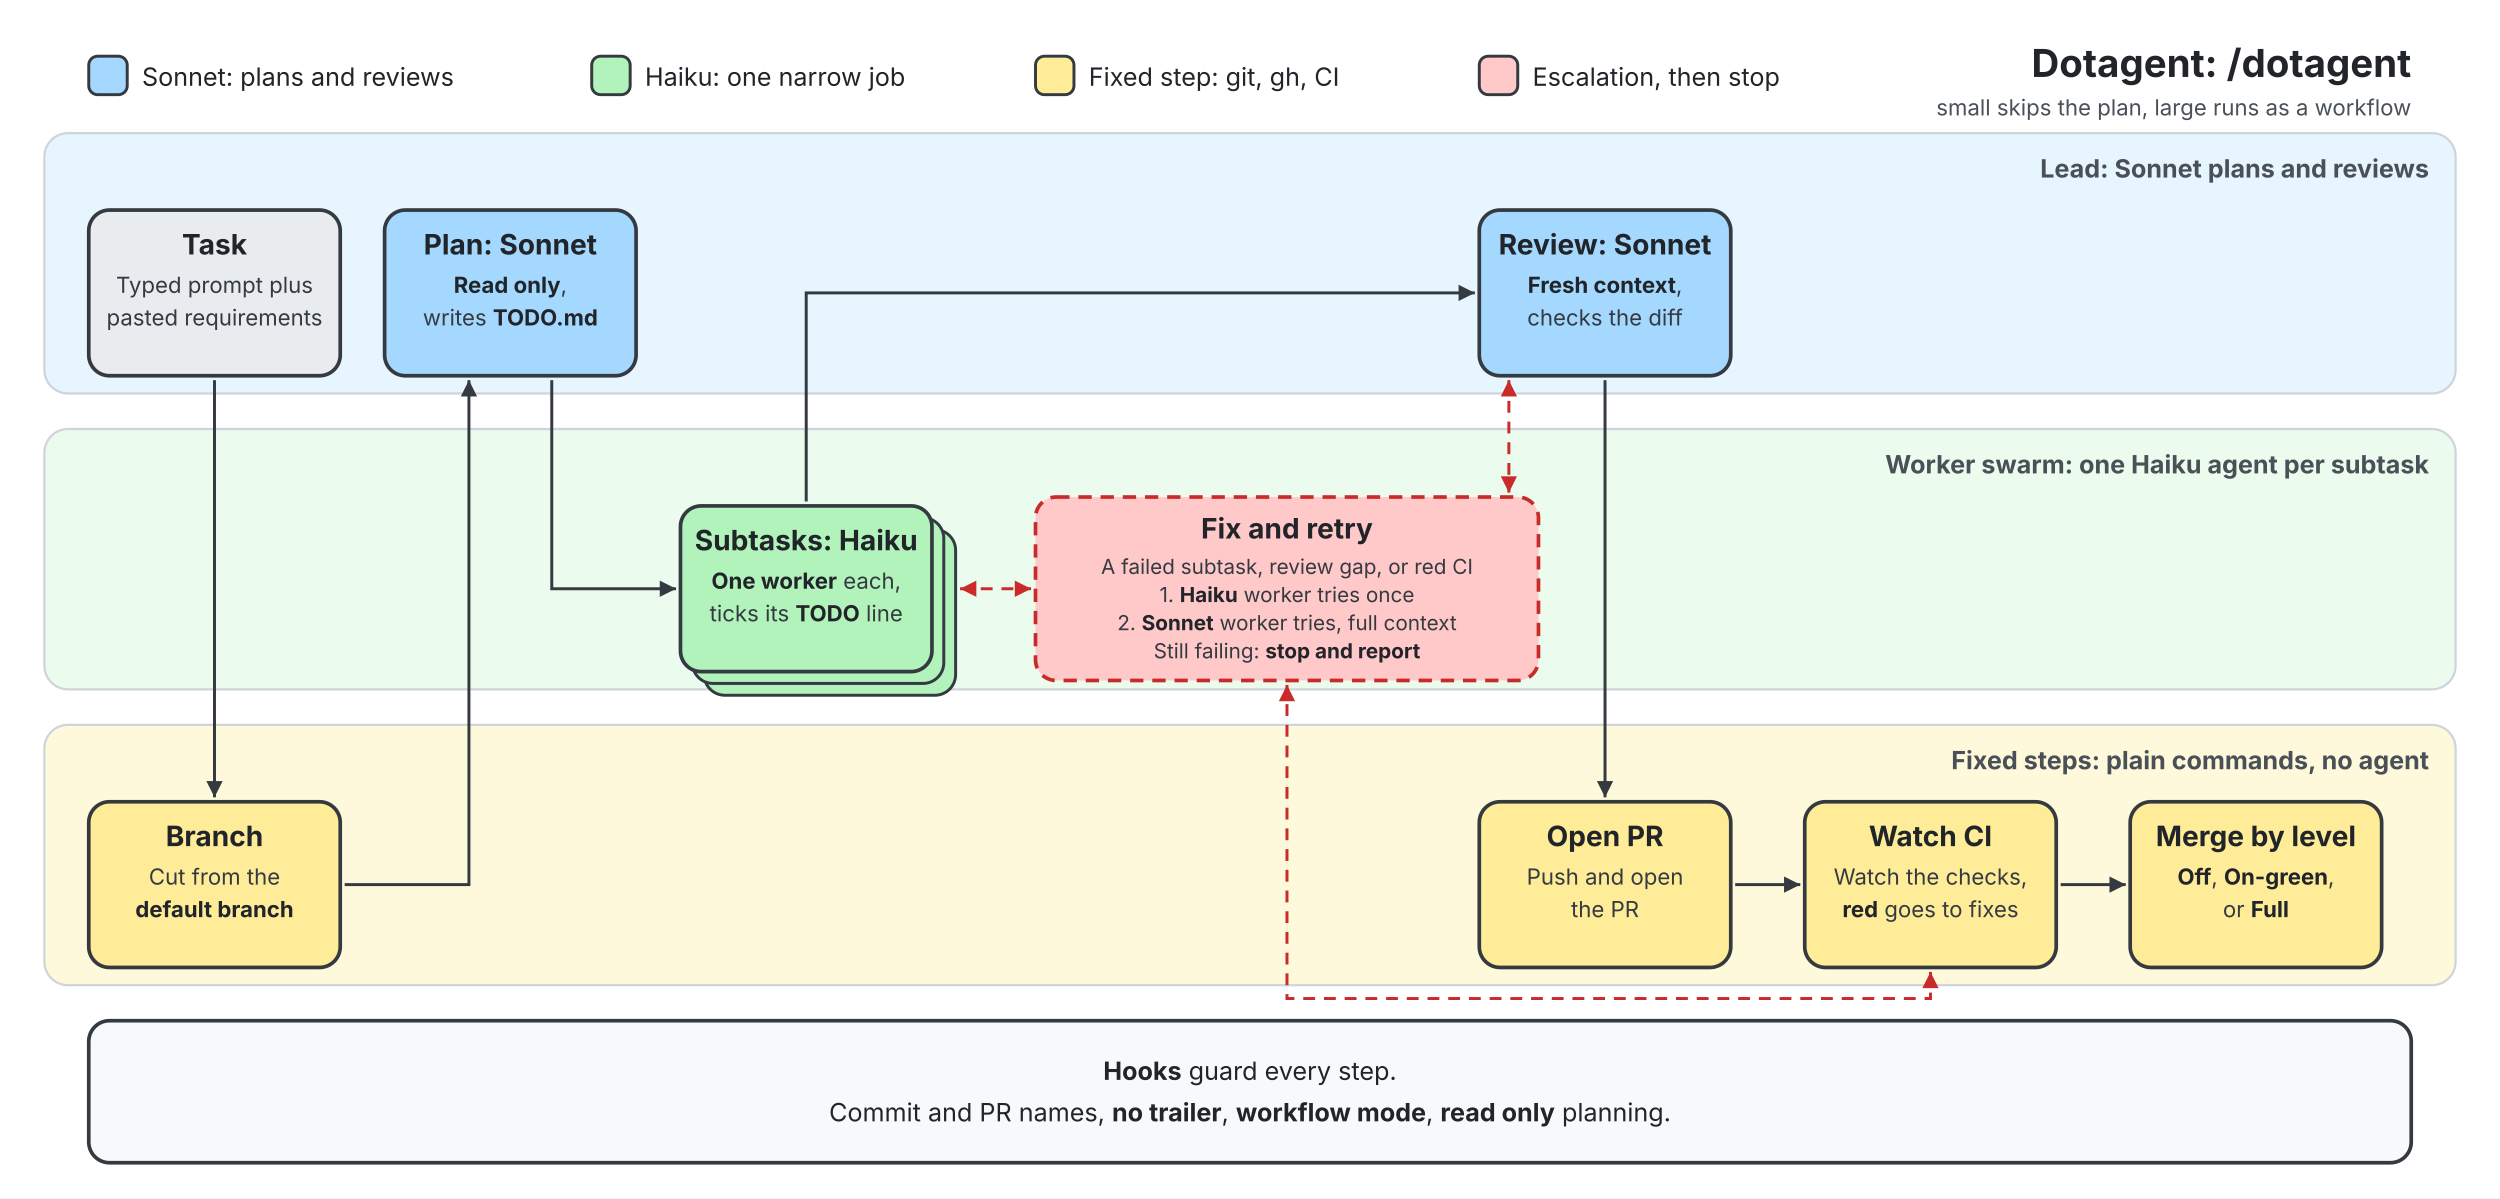
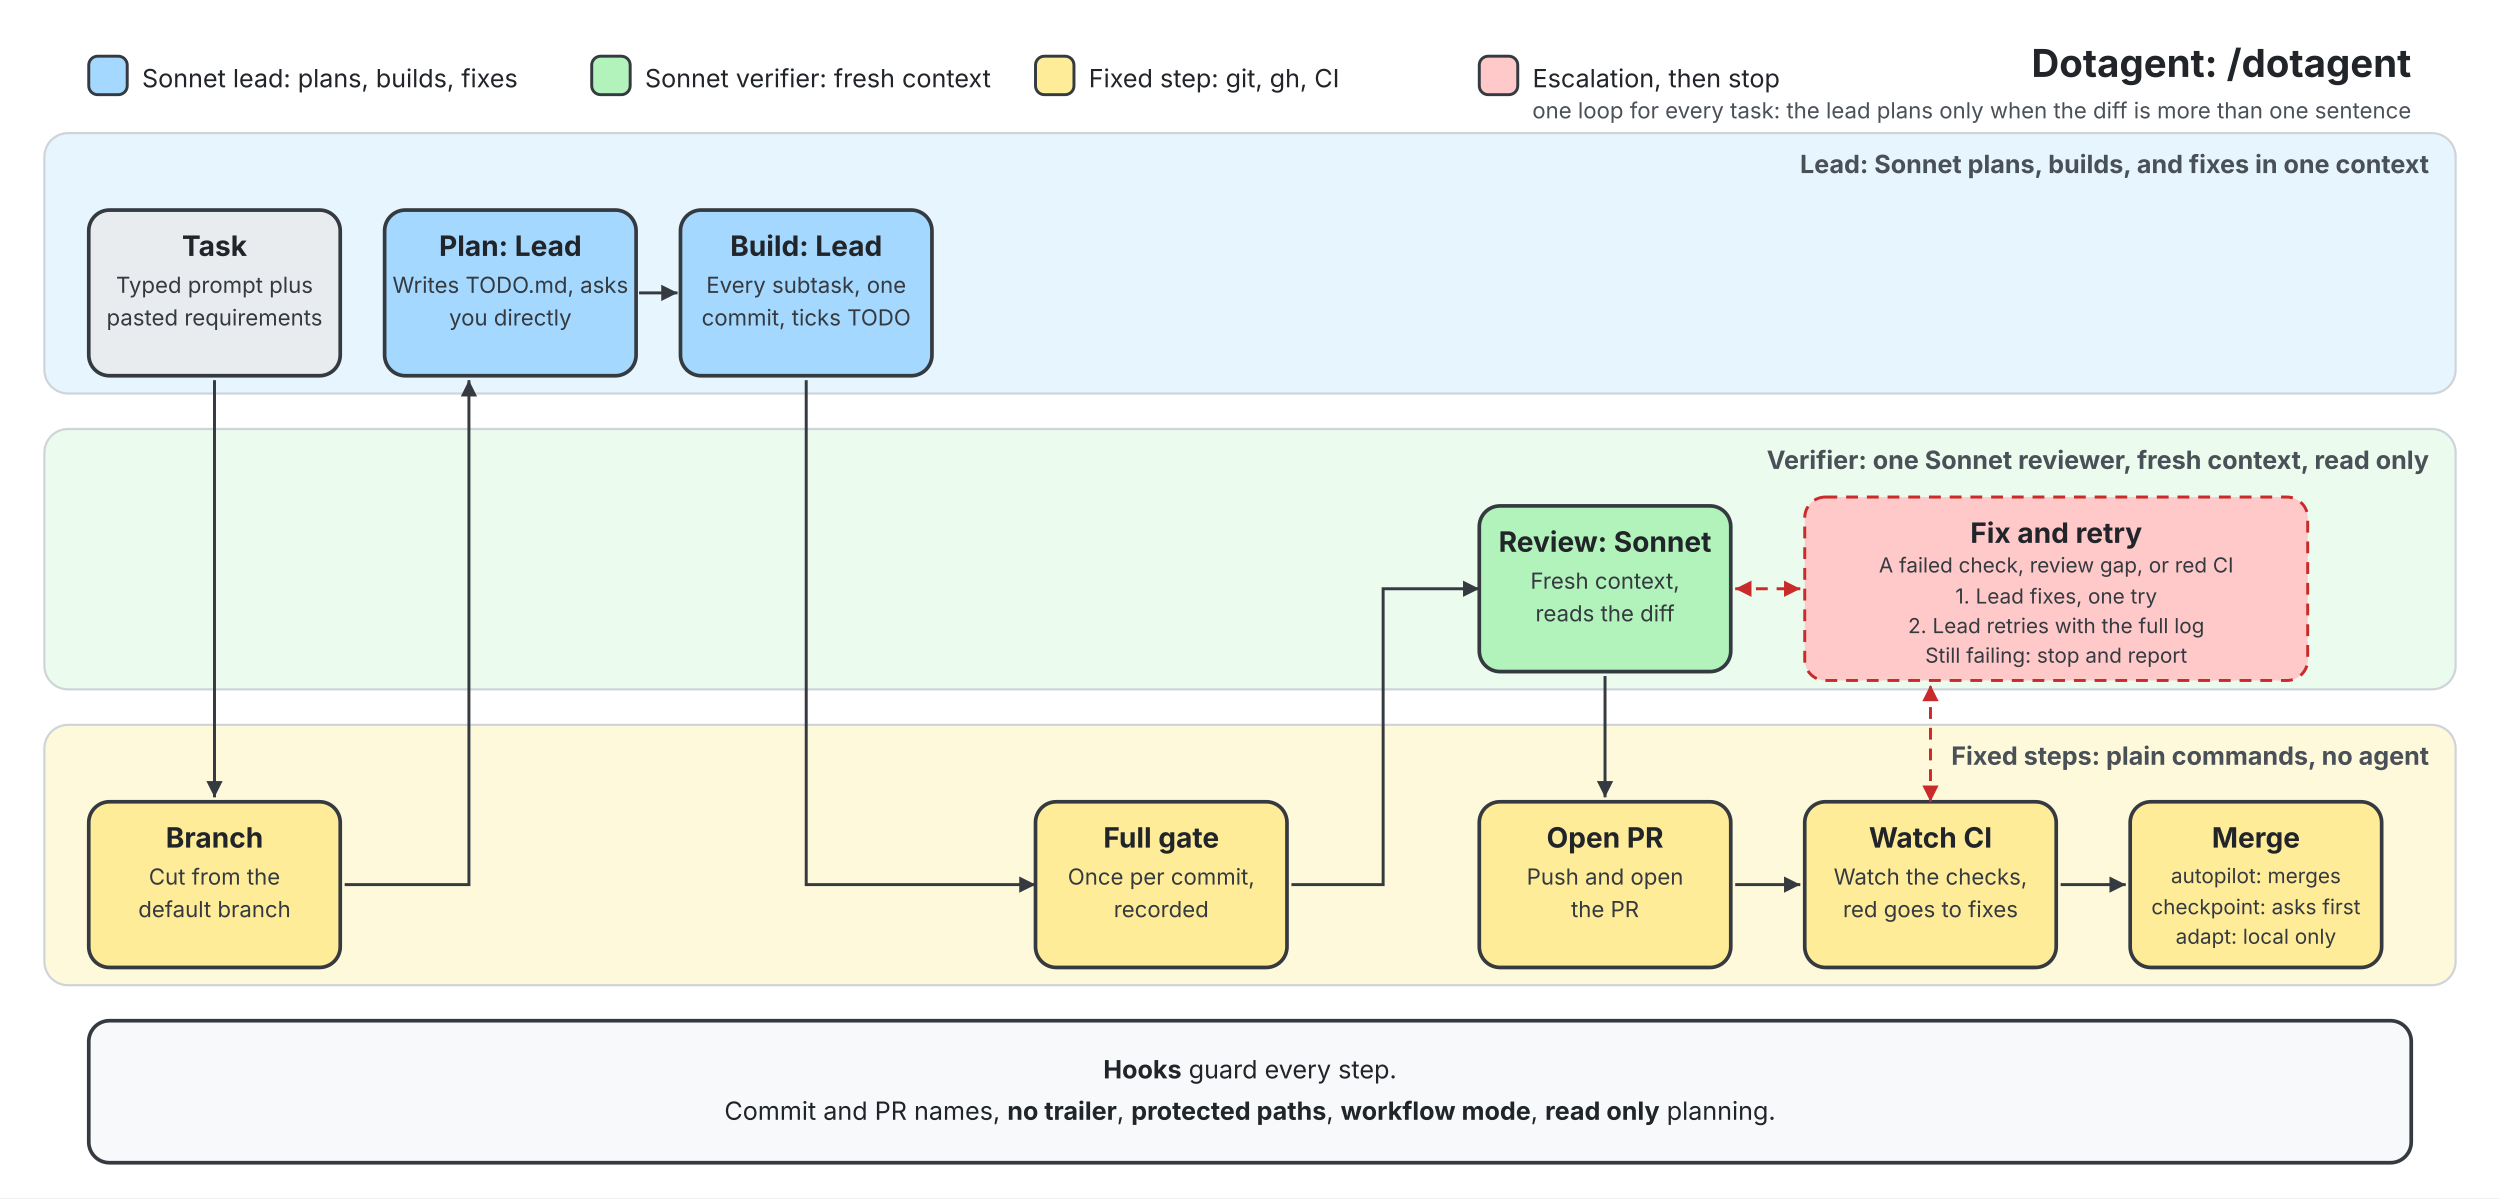
<svg xmlns="http://www.w3.org/2000/svg" viewBox="0 0 1690 810" width="1690" height="810" font-family="Inter, -apple-system, Helvetica Neue, Helvetica, Arial, sans-serif">
  <defs>
    <marker id="a" viewBox="0 0 10 10" markerUnits="userSpaceOnUse" markerWidth="11" markerHeight="11" refX="10" refY="5" orient="auto-start-reverse">
      <path d="M0,0 L10,5 L0,10 z" fill="#343a40" />
    </marker>
    <marker id="r" viewBox="0 0 10 10" markerUnits="userSpaceOnUse" markerWidth="11" markerHeight="11" refX="10" refY="5" orient="auto-start-reverse">
      <path d="M0,0 L10,5 L0,10 z" fill="#c92a2a" />
    </marker>
  </defs>
  <rect width="1690" height="810" fill="#ffffff" />
  <text x="1630" y="52" text-anchor="end" font-size="26" font-weight="700" fill="#212529">Dotagent: /dotagent</text>
-   <text x="1630" y="78" text-anchor="end" font-size="15" fill="#495057">small skips the plan, large runs as a workflow</text>
  <rect x="60" y="38" width="26" height="26" rx="6" fill="#a5d8ff" stroke="#343a40" stroke-width="2" />
-   <text x="96" y="58" font-size="17" fill="#212529">Sonnet: plans and reviews</text>
+   <text x="96" y="59" text-anchor="start" font-size="17" fill="#212529">Sonnet lead: plans, builds, fixes</text>
  <rect x="400" y="38" width="26" height="26" rx="6" fill="#b2f2bb" stroke="#343a40" stroke-width="2" />
-   <text x="436" y="58" font-size="17" fill="#212529">Haiku: one narrow job</text>
+   <text x="436" y="59" text-anchor="start" font-size="17" fill="#212529">Sonnet verifier: fresh context</text>
  <rect x="700" y="38" width="26" height="26" rx="6" fill="#ffec99" stroke="#343a40" stroke-width="2" />
-   <text x="736" y="58" font-size="17" fill="#212529">Fixed step: git, gh, CI</text>
+   <text x="736" y="59" text-anchor="start" font-size="17" fill="#212529">Fixed step: git, gh, CI</text>
  <rect x="1000" y="38" width="26" height="26" rx="6" fill="#ffc9c9" stroke="#343a40" stroke-width="2" />
-   <text x="1036" y="58" font-size="17" fill="#212529">Escalation, then stop</text>
+   <text x="1036" y="59" text-anchor="start" font-size="17" fill="#212529">Escalation, then stop</text>
  <rect x="30" y="90" width="1630" height="176" rx="16" fill="#e7f5ff" stroke="#ced4da" stroke-width="1.5" />
-   <text x="1642" y="120" text-anchor="end" font-size="17" font-weight="700" fill="#495057">Lead: Sonnet plans and reviews</text>
+   <text x="1642" y="117" text-anchor="end" font-size="17" font-weight="700" fill="#495057">Lead: Sonnet plans, builds, and fixes in one context</text>
  <rect x="30" y="290" width="1630" height="176" rx="16" fill="#ebfbee" stroke="#ced4da" stroke-width="1.5" />
-   <text x="1642" y="320" text-anchor="end" font-size="17" font-weight="700" fill="#495057">Worker swarm: one Haiku agent per subtask</text>
+   <text x="1642" y="317" text-anchor="end" font-size="17" font-weight="700" fill="#495057">Verifier: one Sonnet reviewer, fresh context, read only</text>
  <rect x="30" y="490" width="1630" height="176" rx="16" fill="#fff9db" stroke="#ced4da" stroke-width="1.5" />
-   <text x="1642" y="520" text-anchor="end" font-size="17" font-weight="700" fill="#495057">Fixed steps: plain commands, no agent</text>
-   <rect x="476" y="358" width="170" height="112" rx="14" fill="#b2f2bb" stroke="#343a40" stroke-width="2" />
-   <rect x="468" y="350" width="170" height="112" rx="14" fill="#b2f2bb" stroke="#343a40" stroke-width="2" />
+   <text x="1642" y="517" text-anchor="end" font-size="17" font-weight="700" fill="#495057">Fixed steps: plain commands, no agent</text>
  <rect x="60" y="142" width="170" height="112" rx="14" fill="#e9ecef" stroke="#343a40" stroke-width="2.5" />
-   <text x="145" y="172" text-anchor="middle" font-size="19" font-weight="700" fill="#212529">Task</text>
+   <text x="145" y="173" text-anchor="middle" font-size="19" font-weight="700" fill="#212529">Task</text>
  <text x="145" y="198" text-anchor="middle" font-size="15" fill="#343a40">Typed prompt plus</text>
  <text x="145" y="220" text-anchor="middle" font-size="15" fill="#343a40">pasted requirements</text>
  <rect x="260" y="142" width="170" height="112" rx="14" fill="#a5d8ff" stroke="#343a40" stroke-width="2.5" />
-   <text x="345" y="172" text-anchor="middle" font-size="19" font-weight="700" fill="#212529">Plan: Sonnet</text>
-   <text x="345" y="198" text-anchor="middle" font-size="15" fill="#343a40">
-     <tspan font-weight="700" fill="#212529">Read only</tspan>,</text>
-   <text x="345" y="220" text-anchor="middle" font-size="15" fill="#343a40">writes <tspan font-weight="700" fill="#212529">TODO.md</tspan>
-   </text>
-   <rect x="1000" y="142" width="170" height="112" rx="14" fill="#a5d8ff" stroke="#343a40" stroke-width="2.5" />
-   <text x="1085" y="172" text-anchor="middle" font-size="19" font-weight="700" fill="#212529">Review: Sonnet</text>
-   <text x="1085" y="198" text-anchor="middle" font-size="15" fill="#343a40">
-     <tspan font-weight="700" fill="#212529">Fresh context</tspan>,</text>
-   <text x="1085" y="220" text-anchor="middle" font-size="15" fill="#343a40">checks the diff</text>
-   <rect x="460" y="342" width="170" height="112" rx="14" fill="#b2f2bb" stroke="#343a40" stroke-width="2.5" />
-   <text x="545" y="372" text-anchor="middle" font-size="19" font-weight="700" fill="#212529">Subtasks: Haiku</text>
-   <text x="545" y="398" text-anchor="middle" font-size="15" fill="#343a40">
-     <tspan font-weight="700" fill="#212529">One worker</tspan> each,</text>
-   <text x="545" y="420" text-anchor="middle" font-size="15" fill="#343a40">ticks its <tspan font-weight="700" fill="#212529">TODO</tspan> line</text>
+   <text x="345" y="173" text-anchor="middle" font-size="19" font-weight="700" fill="#212529">Plan: Lead</text>
+   <text x="345" y="198" text-anchor="middle" font-size="15" fill="#343a40">Writes TODO.md, asks</text>
+   <text x="345" y="220" text-anchor="middle" font-size="15" fill="#343a40">you directly</text>
+   <rect x="1000" y="342" width="170" height="112" rx="14" fill="#b2f2bb" stroke="#343a40" stroke-width="2.5" />
+   <text x="1085" y="373" text-anchor="middle" font-size="19" font-weight="700" fill="#212529">Review: Sonnet</text>
+   <text x="1085" y="398" text-anchor="middle" font-size="15" fill="#343a40">Fresh context,</text>
+   <text x="1085" y="420" text-anchor="middle" font-size="15" fill="#343a40">reads the diff</text>
+   <rect x="460" y="142" width="170" height="112" rx="14" fill="#a5d8ff" stroke="#343a40" stroke-width="2.5" />
+   <text x="545" y="173" text-anchor="middle" font-size="19" font-weight="700" fill="#212529">Build: Lead</text>
+   <text x="545" y="198" text-anchor="middle" font-size="15" fill="#343a40">Every subtask, one</text>
+   <text x="545" y="220" text-anchor="middle" font-size="15" fill="#343a40">commit, ticks TODO</text>
  <rect x="60" y="542" width="170" height="112" rx="14" fill="#ffec99" stroke="#343a40" stroke-width="2.5" />
-   <text x="145" y="572" text-anchor="middle" font-size="19" font-weight="700" fill="#212529">Branch</text>
+   <text x="145" y="573" text-anchor="middle" font-size="19" font-weight="700" fill="#212529">Branch</text>
  <text x="145" y="598" text-anchor="middle" font-size="15" fill="#343a40">Cut from the</text>
-   <text x="145" y="620" text-anchor="middle" font-size="15" fill="#343a40">
-     <tspan font-weight="700" fill="#212529">default branch</tspan>
-   </text>
+   <text x="145" y="620" text-anchor="middle" font-size="15" fill="#343a40">default branch</text>
  <rect x="1000" y="542" width="170" height="112" rx="14" fill="#ffec99" stroke="#343a40" stroke-width="2.5" />
-   <text x="1085" y="572" text-anchor="middle" font-size="19" font-weight="700" fill="#212529">Open PR</text>
+   <text x="1085" y="573" text-anchor="middle" font-size="19" font-weight="700" fill="#212529">Open PR</text>
  <text x="1085" y="598" text-anchor="middle" font-size="15" fill="#343a40">Push and open</text>
  <text x="1085" y="620" text-anchor="middle" font-size="15" fill="#343a40">the PR</text>
  <rect x="1220" y="542" width="170" height="112" rx="14" fill="#ffec99" stroke="#343a40" stroke-width="2.5" />
-   <text x="1305" y="572" text-anchor="middle" font-size="19" font-weight="700" fill="#212529">Watch CI</text>
+   <text x="1305" y="573" text-anchor="middle" font-size="19" font-weight="700" fill="#212529">Watch CI</text>
  <text x="1305" y="598" text-anchor="middle" font-size="15" fill="#343a40">Watch the checks,</text>
-   <text x="1305" y="620" text-anchor="middle" font-size="15" fill="#343a40">
-     <tspan font-weight="700" fill="#212529">red</tspan> goes to fixes</text>
+   <text x="1305" y="620" text-anchor="middle" font-size="15" fill="#343a40">red goes to fixes</text>
  <rect x="1440" y="542" width="170" height="112" rx="14" fill="#ffec99" stroke="#343a40" stroke-width="2.5" />
-   <text x="1525" y="572" text-anchor="middle" font-size="19" font-weight="700" fill="#212529">Merge by level</text>
-   <text x="1525" y="598" text-anchor="middle" font-size="15" fill="#343a40">
-     <tspan font-weight="700" fill="#212529">Off</tspan>, <tspan font-weight="700" fill="#212529">On-green</tspan>,</text>
-   <text x="1525" y="620" text-anchor="middle" font-size="15" fill="#343a40">or <tspan font-weight="700" fill="#212529">Full</tspan>
-   </text>
-   <rect x="700" y="336" width="340" height="124" rx="14" fill="#ffc9c9" stroke="#c92a2a" stroke-width="2.5" stroke-dasharray="9 6" />
-   <text x="870" y="364" text-anchor="middle" font-size="19" font-weight="700" fill="#212529">Fix and retry</text>
-   <text x="870" y="388" text-anchor="middle" font-size="14" fill="#343a40">A failed subtask, review gap, or red CI</text>
-   <text x="870" y="407" text-anchor="middle" font-size="14" fill="#343a40">1. <tspan font-weight="700" fill="#212529">Haiku</tspan> worker tries once</text>
-   <text x="870" y="426" text-anchor="middle" font-size="14" fill="#343a40">2. <tspan font-weight="700" fill="#212529">Sonnet</tspan> worker tries, full context</text>
-   <text x="870" y="445" text-anchor="middle" font-size="14" fill="#343a40">Still failing: <tspan font-weight="700" fill="#212529">stop and report</tspan>
-   </text>
+   <text x="1525" y="573" text-anchor="middle" font-size="19" font-weight="700" fill="#212529">Merge</text>
+   <text x="1525" y="597" text-anchor="middle" font-size="14" fill="#343a40">autopilot: merges</text>
+   <text x="1525" y="618" text-anchor="middle" font-size="14" fill="#343a40">checkpoint: asks first</text>
+   <text x="1525" y="638" text-anchor="middle" font-size="14" fill="#343a40">adapt: local only</text>
  <polyline points="145,257 145,539" fill="none" stroke="#343a40" stroke-width="2" marker-end="url(#a)" />
  <polyline points="233,598 317,598 317,257" fill="none" stroke="#343a40" stroke-width="2" marker-end="url(#a)" />
-   <polyline points="373,257 373,398 457,398" fill="none" stroke="#343a40" stroke-width="2" marker-end="url(#a)" />
-   <polyline points="545,339 545,198 997,198" fill="none" stroke="#343a40" stroke-width="2" marker-end="url(#a)" />
-   <polyline points="1085,257 1085,539" fill="none" stroke="#343a40" stroke-width="2" marker-end="url(#a)" />
+   <polyline points="432,198 458,198" fill="none" stroke="#343a40" stroke-width="2" marker-end="url(#a)" />
+   <polyline points="545,257 545,598 700,598" fill="none" stroke="#343a40" stroke-width="2" marker-end="url(#a)" />
+   <polyline points="1085,457 1085,539" fill="none" stroke="#343a40" stroke-width="2" marker-end="url(#a)" />
  <polyline points="1173,598 1217,598" fill="none" stroke="#343a40" stroke-width="2" marker-end="url(#a)" />
  <polyline points="1393,598 1437,598" fill="none" stroke="#343a40" stroke-width="2" marker-end="url(#a)" />
-   <polyline points="649,398 697,398" fill="none" stroke="#c92a2a" stroke-width="2" stroke-dasharray="8 6" marker-start="url(#r)" marker-end="url(#r)" />
-   <polyline points="1020,257 1020,333" fill="none" stroke="#c92a2a" stroke-width="2" stroke-dasharray="8 6" marker-start="url(#r)" marker-end="url(#r)" />
-   <polyline points="1305,657 1305,675 870,675 870,463" fill="none" stroke="#c92a2a" stroke-width="2" stroke-dasharray="8 6" marker-start="url(#r)" marker-end="url(#r)" />
+   <rect x="1220" y="336" width="340" height="124" rx="14" fill="#ffc9c9" stroke="#c92a2a" stroke-width="2" stroke-dasharray="8 6" />
+   <text x="1390" y="367" text-anchor="middle" font-size="19" font-weight="700" fill="#212529">Fix and retry</text>
+   <text x="1390" y="387" text-anchor="middle" font-size="14" fill="#343a40">A failed check, review gap, or red CI</text>
+   <text x="1390" y="408" text-anchor="middle" font-size="14" fill="#343a40">1. Lead fixes, one try</text>
+   <text x="1390" y="428" text-anchor="middle" font-size="14" fill="#343a40">2. Lead retries with the full log</text>
+   <text x="1390" y="448" text-anchor="middle" font-size="14" fill="#343a40">Still failing: stop and report</text>
  <rect x="60" y="690" width="1570" height="96" rx="14" fill="#f8f9fa" stroke="#343a40" stroke-width="2.5" />
-   <text x="845" y="730" text-anchor="middle" font-size="17" fill="#212529">
+   <text x="845" y="729" text-anchor="middle" font-size="17" fill="#212529">
    <tspan font-weight="700" fill="#212529">Hooks</tspan> guard every step.</text>
-   <text x="845" y="758" text-anchor="middle" font-size="17" fill="#212529">Commit and PR names, <tspan font-weight="700" fill="#212529">no trailer</tspan>, <tspan font-weight="700" fill="#212529">workflow mode</tspan>, <tspan font-weight="700" fill="#212529">read only</tspan> planning.</text>
+   <text x="845" y="757" text-anchor="middle" font-size="17" fill="#212529">Commit and PR names, <tspan font-weight="700" fill="#212529">no trailer</tspan>, <tspan font-weight="700" fill="#212529">protected paths</tspan>, <tspan font-weight="700" fill="#212529">workflow mode</tspan>, <tspan font-weight="700" fill="#212529">read only</tspan> planning.</text>
+   <text x="1630" y="80" text-anchor="end" font-size="15" fill="#495057">one loop for every task: the lead plans only when the diff is more than one sentence</text>
+   <rect x="700" y="542" width="170" height="112" rx="14" fill="#ffec99" stroke="#343a40" stroke-width="2.5" />
+   <text x="785" y="573" text-anchor="middle" font-size="19" font-weight="700" fill="#212529">Full gate</text>
+   <text x="785" y="598" text-anchor="middle" font-size="15" fill="#343a40">Once per commit,</text>
+   <text x="785" y="620" text-anchor="middle" font-size="15" fill="#343a40">recorded</text>
+   <polyline points="873,598 935,598 935,398 1000,398" fill="none" stroke="#343a40" stroke-width="2" marker-end="url(#a)" />
+   <polyline points="1173,398 1217,398" fill="none" stroke="#c92a2a" stroke-width="2" stroke-dasharray="8 6" marker-end="url(#r)" marker-start="url(#r)" />
+   <polyline points="1305,542 1305,463" fill="none" stroke="#c92a2a" stroke-width="2" stroke-dasharray="8 6" marker-end="url(#r)" marker-start="url(#r)" />
</svg>
